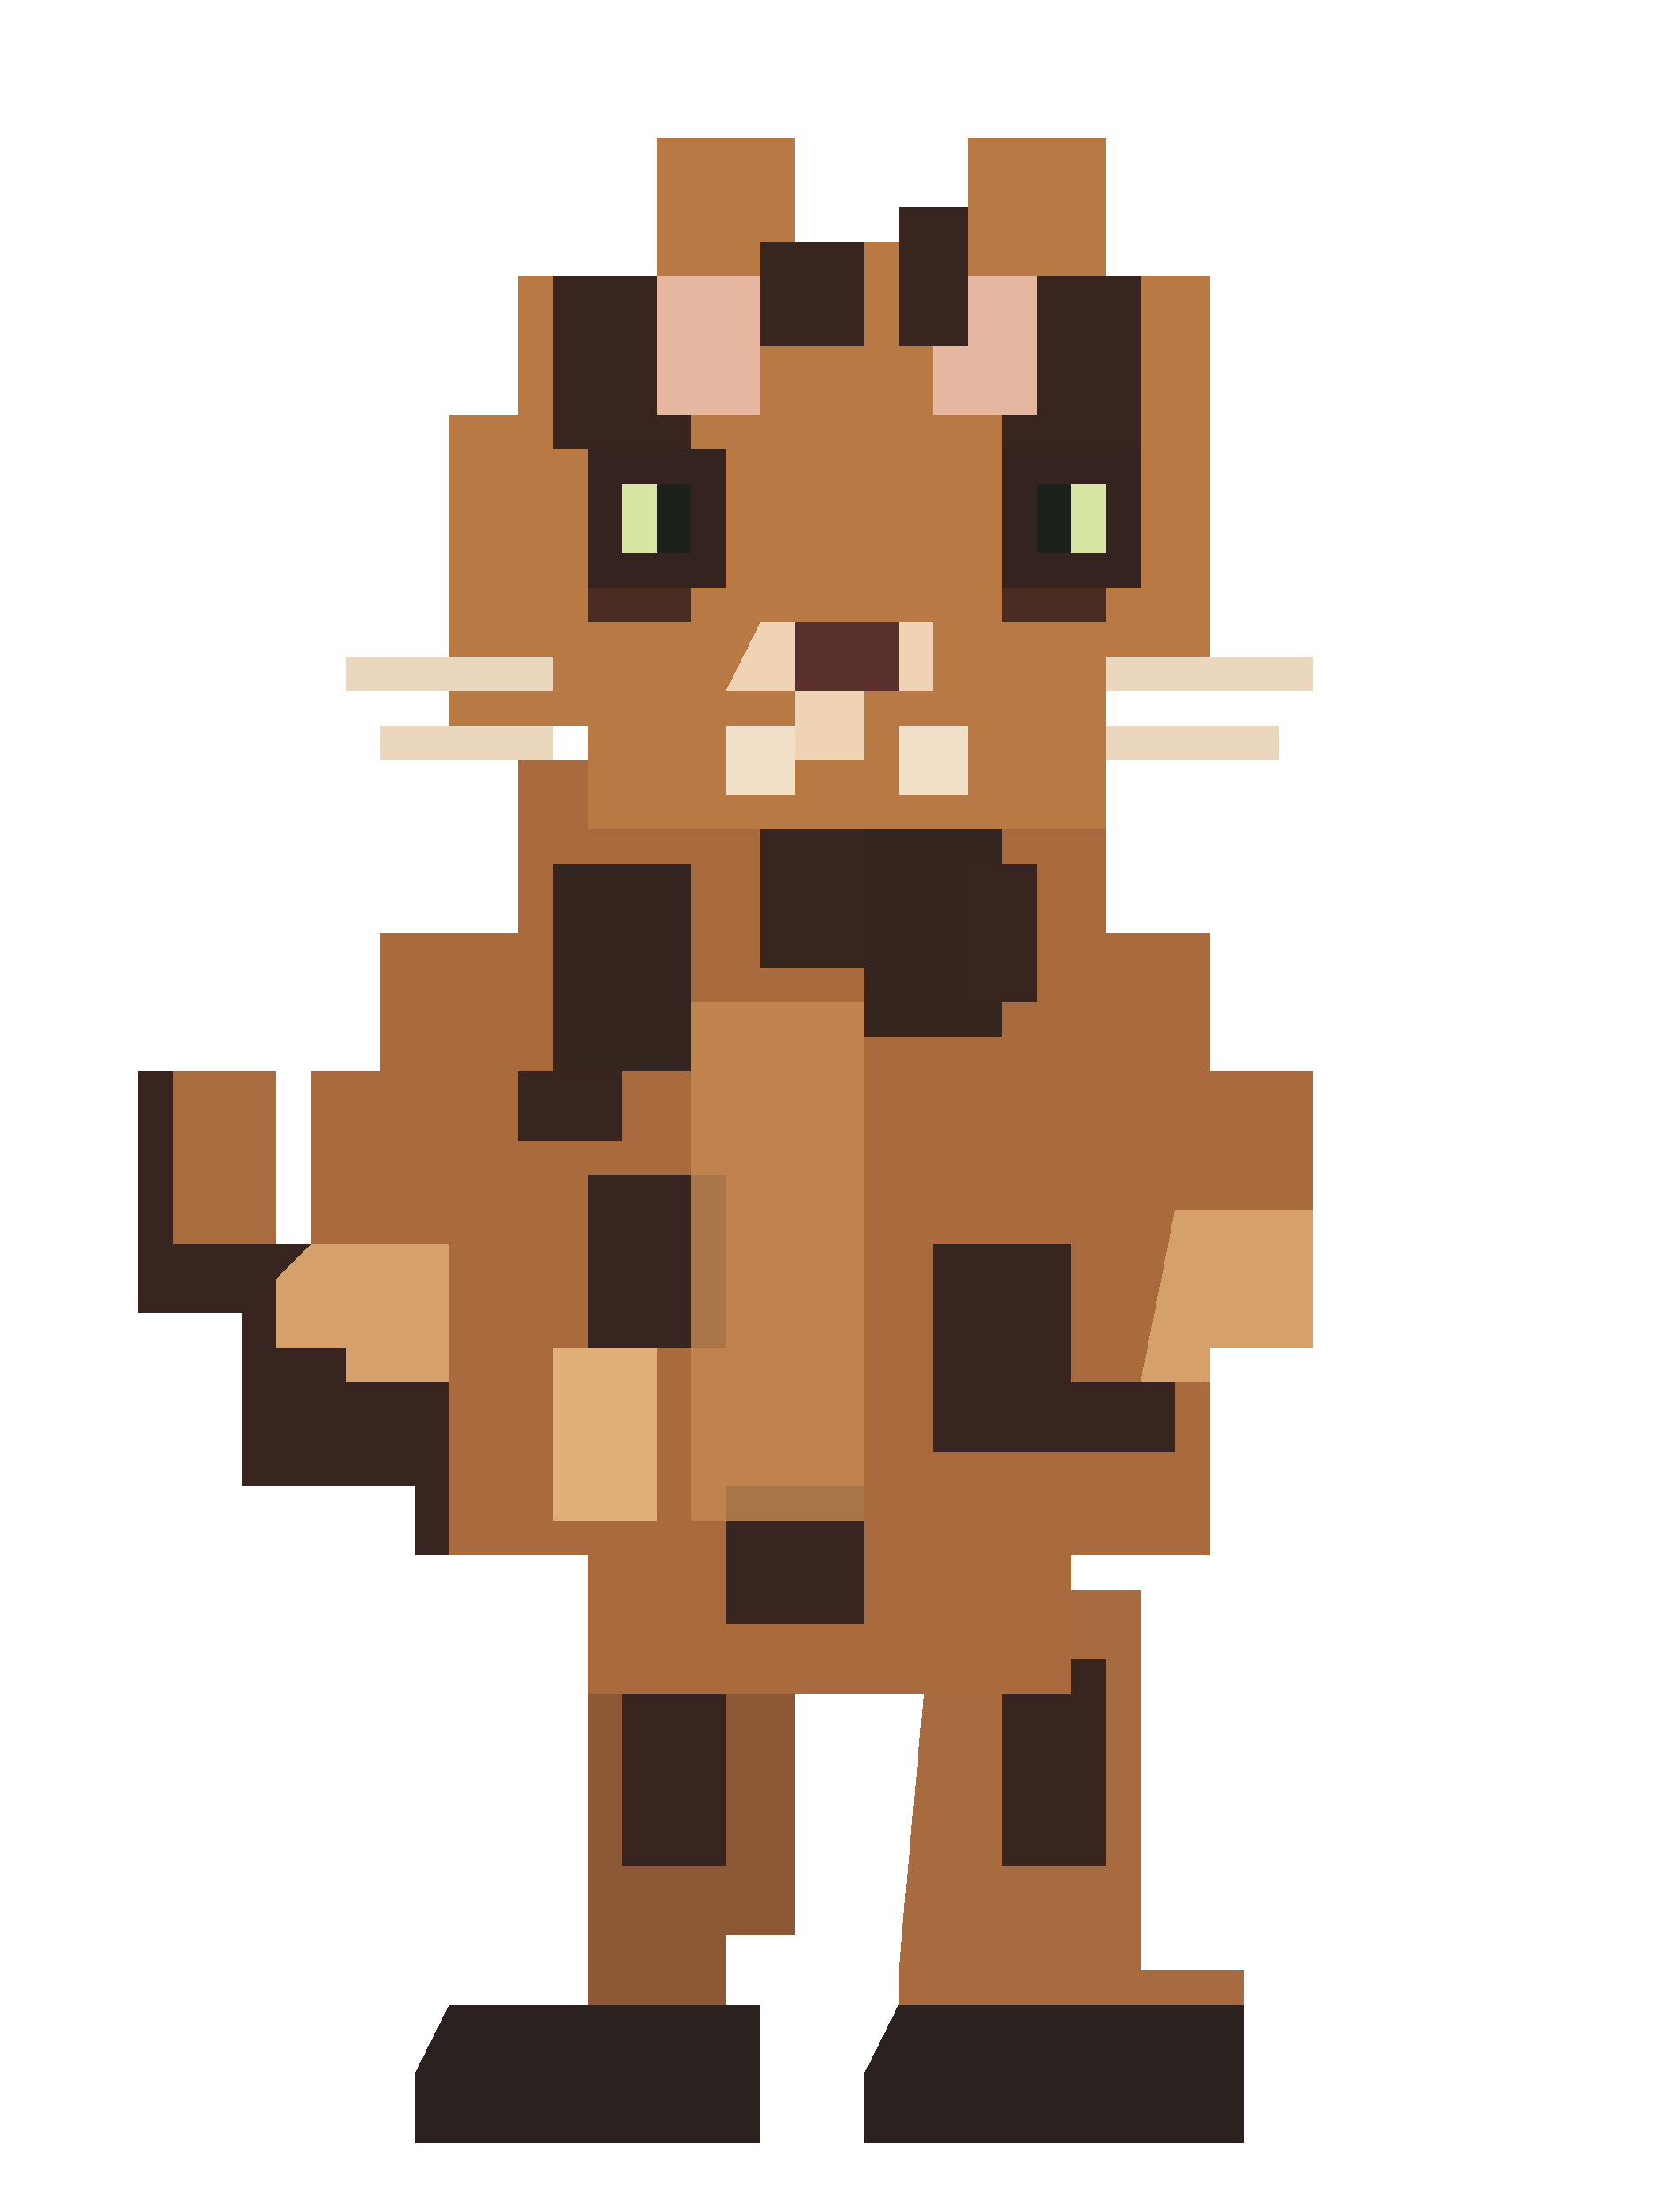
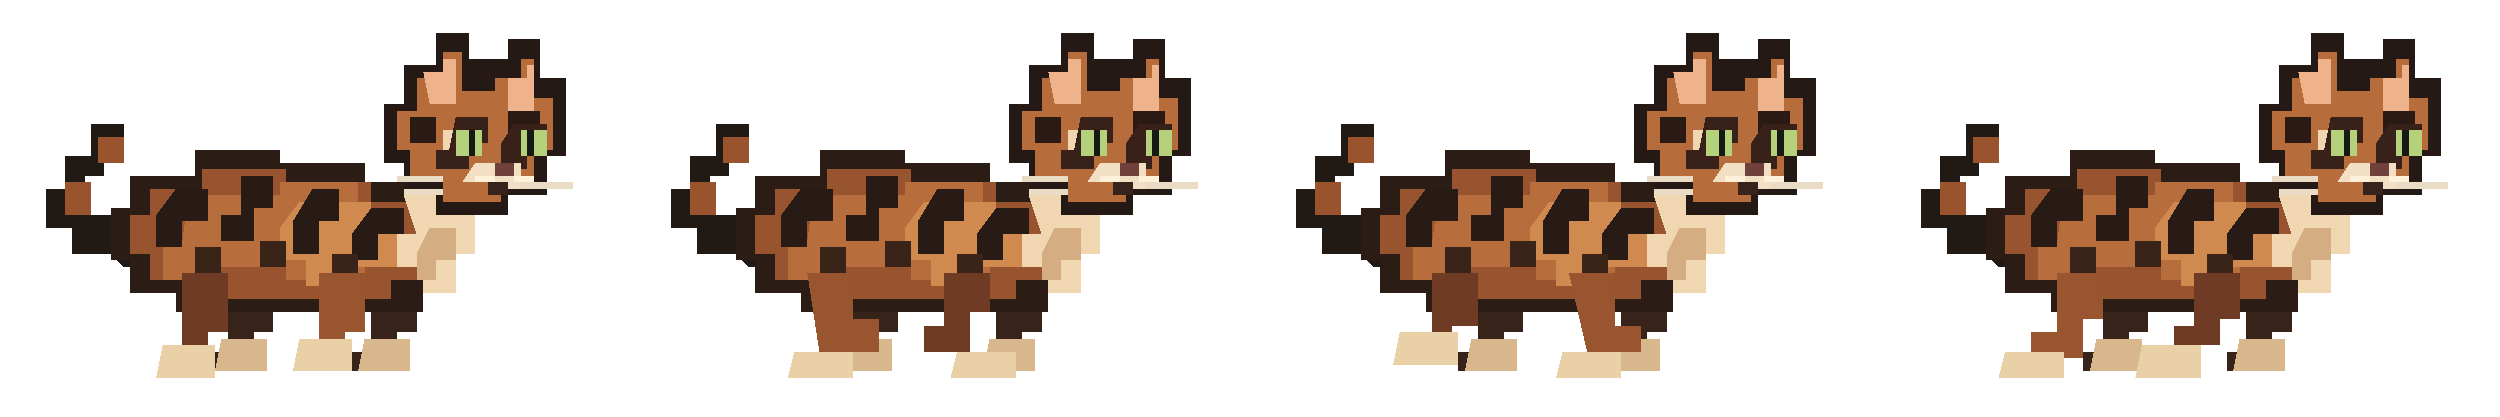
- <svg xmlns="http://www.w3.org/2000/svg" width="48" height="64" viewBox="0 0 48 64" shape-rendering="crispEdges">
-   <rect width="48" height="64" fill="none" />
-   <path d="M12 43H7V38H4V31H7V36H11V40H16V45H12Z" fill="#38251f" />
-   <path d="M5 31H8V36H5Z" fill="#a96c3e" />
-   <path d="M17 46H23V56H21V61H13V58H17Z" fill="#8d5835" />
-   <path d="M27 46H33V57H36V61H26V57Z" fill="#a86b40" />
-   <path d="M13 58H22V62H12V60Z" fill="#2b211e" />
-   <path d="M26 58H36V62H25V60Z" fill="#2b211e" />
-   <path d="M18 48H21V54H18Z M29 48H32V54H29Z" fill="#38251f" />
-   <path d="M15 22H32V27H35V45H31V49H17V45H13V28H15Z" fill="#a96b3d" />
-   <path d="M16 25H20V31H16Z M25 23H29V30H25Z M31 29H34V34H31Z" fill="#35251f" />
-   <path d="M17 34H21V39H17Z M27 36H31V42H27Z M21 43H25V47H21Z" fill="#38251f" />
-   <path d="M20 29H25V44H20Z" fill="#c58a53" opacity=".8" />
-   <path d="M16 39H19V44H16Z" fill="#e0b078" />
-   <path d="M15 27H11V31H9V39H13V35H16Z" fill="#a96b3d" />
-   <path d="M31 27H35V31H38V37H34V34H31Z" fill="#a96b3d" />
-   <path d="M9 36H13V40H10V39H8V37Z M34 35H38V39H35V40H33Z" fill="#d6a06a" />
-   <path d="M15 8H19V4H23V7H28V4H32V8H35V20H32V24H17V21H13V12H15Z" fill="#b87945" />
-   <path d="M16 8H20V13H16Z M29 8H33V13H29Z" fill="#39251f" />
-   <path d="M19 8H22V12H19Z M27 8H30V12H27Z" fill="#e5b7a0" />
-   <path d="M17 13H21V17H17Z M29 13H33V17H29Z" fill="#34231e" />
-   <rect x="18" y="14" width="2" height="2" fill="#d8e6a4" />
-   <rect x="30" y="14" width="2" height="2" fill="#d8e6a4" />
-   <rect x="19" y="14" width="1" height="2" fill="#1c211b" />
-   <rect x="30" y="14" width="1" height="2" fill="#1c211b" />
-   <path d="M22 18H27V20H25V22H23V20H21Z" fill="#f0d2b5" />
-   <rect x="23" y="18" width="3" height="2" fill="#5a302d" />
-   <path d="M21 21H23V23H21Z M26 21H28V23H26Z" fill="#f1dfc7" />
-   <path d="M22 7H25V10H22Z M26 6H28V10H26Z" fill="#38251f" />
-   <path d="M22 24H25V28H22Z M28 25H30V29H28Z M15 31H18V33H15Z M31 40H34V42H31Z" fill="#38251f" />
-   <path d="M17 17H20V18H17Z M29 17H32V18H29Z" fill="#4a2d22" />
-   <path d="M16 19H10V20H16Z M32 19H38V20H32Z M16 21H11V22H16Z M32 21H37V22H32Z" fill="#ead7bd" />
+ <svg xmlns="http://www.w3.org/2000/svg" width="384" height="64" viewBox="0 0 384 64" shape-rendering="crispEdges">
+   <defs>
+     <g id="cat">
+       <path d="M17 39H11V35H7V29H10V24H14V19H19V22H16V27H13V33H18V37H24V41H19Z" fill="#211914" />
+       <path d="M10 28H14V33H10Z M15 21H19V25H15Z" fill="#99542d" />
+       <path d="M35 42H42V51H39V57H32V54H35Z" fill="#38231a" />
+       <path d="M57 42H64V51H61V57H54V54H57Z" fill="#38231a" />
+       <path d="M34 52H41V57H33Z M56 52H63V57H55Z" fill="#d9b78c" />
+       <path d="M20 27H30V23H43V25H56V28H65V33H70V43H65V48H27V45H20V40H17V32H20Z" fill="#2b1c16" />
+       <path d="M23 29H31V26H44V28H57V31H65V37H67V43H60V46H29V43H23V39H20V33H23Z" fill="#98532f" />
+       <path d="M29 30H43V28H55V32H61V39H56V43H44V41H32V43H25V37H28Z" fill="#b86d3d" />
+       <path d="M46 31H57V35H61V41H54V44H47V40H43V35Z" fill="#d08a50" />
+       <path d="M27 29H32V34H28V38H24V33Z M37 27H42V32H39V37H34V33H37Z M48 29H52V34H49V39H45V34Z M57 32H62V36H58V40H54V36Z" fill="#281a15" />
+       <path d="M30 38H34V42H30Z M40 37H44V41H40Z M51 39H55V43H51Z" fill="#3a2419" />
+       <path d="M62 30H69V33H73V39H70V45H65V41H61V36H64Z" fill="#f0d7b2" />
+       <path d="M66 35H70V40H67V43H64V39Z" fill="#d5ad82" />
+       <path d="M62 10H67V5H72V9H78V6H83V12H87V24H84V30H78V33H67V30H62V25H59V16H62Z" fill="#241914" />
+       <path d="M64 12H68V8H71V14H76V12H80V9H82V15H85V23H82V28H77V31H68V28H63V23H61V17H64Z" fill="#b66c3b" />
+       <path d="M65 11H68V9H70V16H66Z M78 12H81V10H82V17H78Z" fill="#efb38c" />
+       <path d="M63 18H67V22H63Z M78 17H83V21H78Z" fill="#2b1a14" />
+       <path d="M68 20H73V23H68Z" fill="#f0d7b2" />
+       <path d="M70 18H75V22H72V26H67V23H69Z M79 19H84V23H81V26H77V22Z" fill="#382119" />
+       <rect x="70" y="20" width="4" height="4" fill="#b5d17b" />
+       <rect x="80" y="20" width="4" height="4" fill="#b5d17b" />
+       <rect x="72" y="20" width="1" height="4" fill="#171914" />
+       <rect x="81" y="20" width="1" height="4" fill="#171914" />
+       <path d="M73 25H80V29H75V28H71Z" fill="#f2dfc4" />
+       <rect x="76" y="25" width="3" height="2" fill="#70403a" />
+       <path d="M75 28H78V30H75Z" fill="#38221c" />
+       <path d="M73 27H76V28H73Z M79 27H82V28H79Z" fill="#fff0d9" />
+       <path d="M68 27H61V28H68Z M80 28H88V29H80Z M68 29H62V30H68Z" fill="#eadbc4" />
+     </g>
+   </defs>
+   <g transform="translate(0 0)">
+     <use href="#cat" />
+     <path d="M28 42H35V51H32V57H25V54H28Z" fill="#6f3b25" />
+     <path d="M25 53H33V58H24Z" fill="#ead0a7" />
+     <path d="M49 42H56V51H53V56H46V53H49Z" fill="#99552f" />
+     <path d="M46 52H54V57H45Z" fill="#ead0a7" />
+   </g>
+   <g transform="translate(96 0)">
+     <use href="#cat" />
+     <path d="M28 42H35V49H39V54H35V58H27V55H30Z" fill="#99552f" />
+     <path d="M26 54H35V58H25Z" fill="#ead0a7" />
+     <path d="M49 42H56V48H53V54H59V57H51V54H46V50H49Z" fill="#6f3b25" />
+     <path d="M51 54H60V58H50Z" fill="#ead0a7" />
+   </g>
+   <g transform="translate(192 0)">
+     <use href="#cat" />
+     <path d="M28 42H35V50H31V55H24V52H28Z" fill="#6f3b25" />
+     <path d="M23 51H32V56H22Z" fill="#ead0a7" />
+     <path d="M49 42H56V50H60V54H56V58H48V55H52Z" fill="#99552f" />
+     <path d="M48 54H57V58H47Z" fill="#ead0a7" />
+   </g>
+   <g transform="translate(288 0)">
+     <use href="#cat" />
+     <path d="M28 42H35V49H32V55H26V58H21V55H24V51H28Z" fill="#99552f" />
+     <path d="M20 54H29V58H19Z" fill="#ead0a7" />
+     <path d="M49 42H56V49H53V53H48V57H42V54H46V50H49Z" fill="#6f3b25" />
+     <path d="M41 53H50V58H40Z" fill="#ead0a7" />
+   </g>
</svg>
